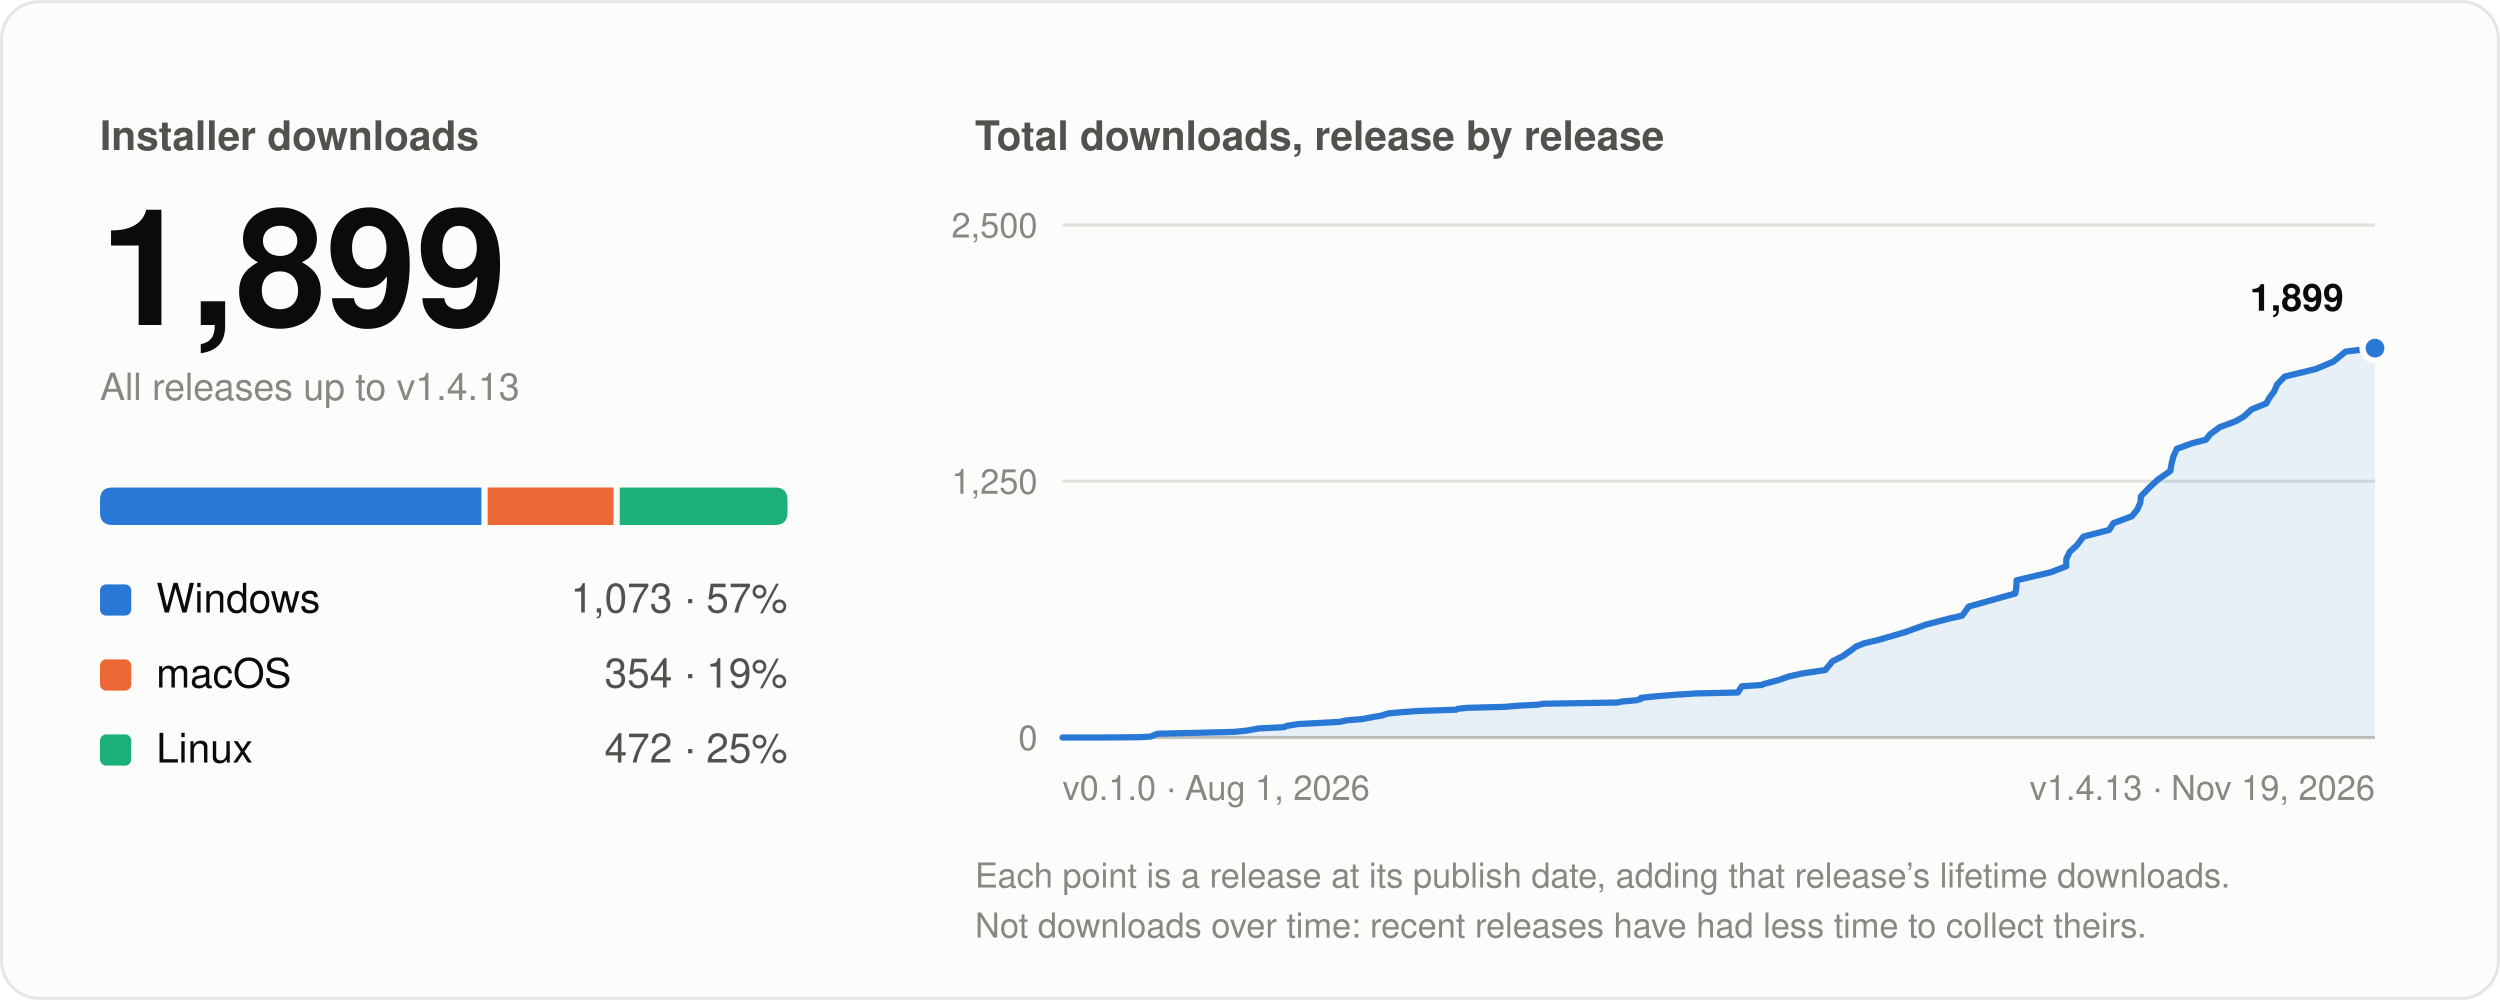
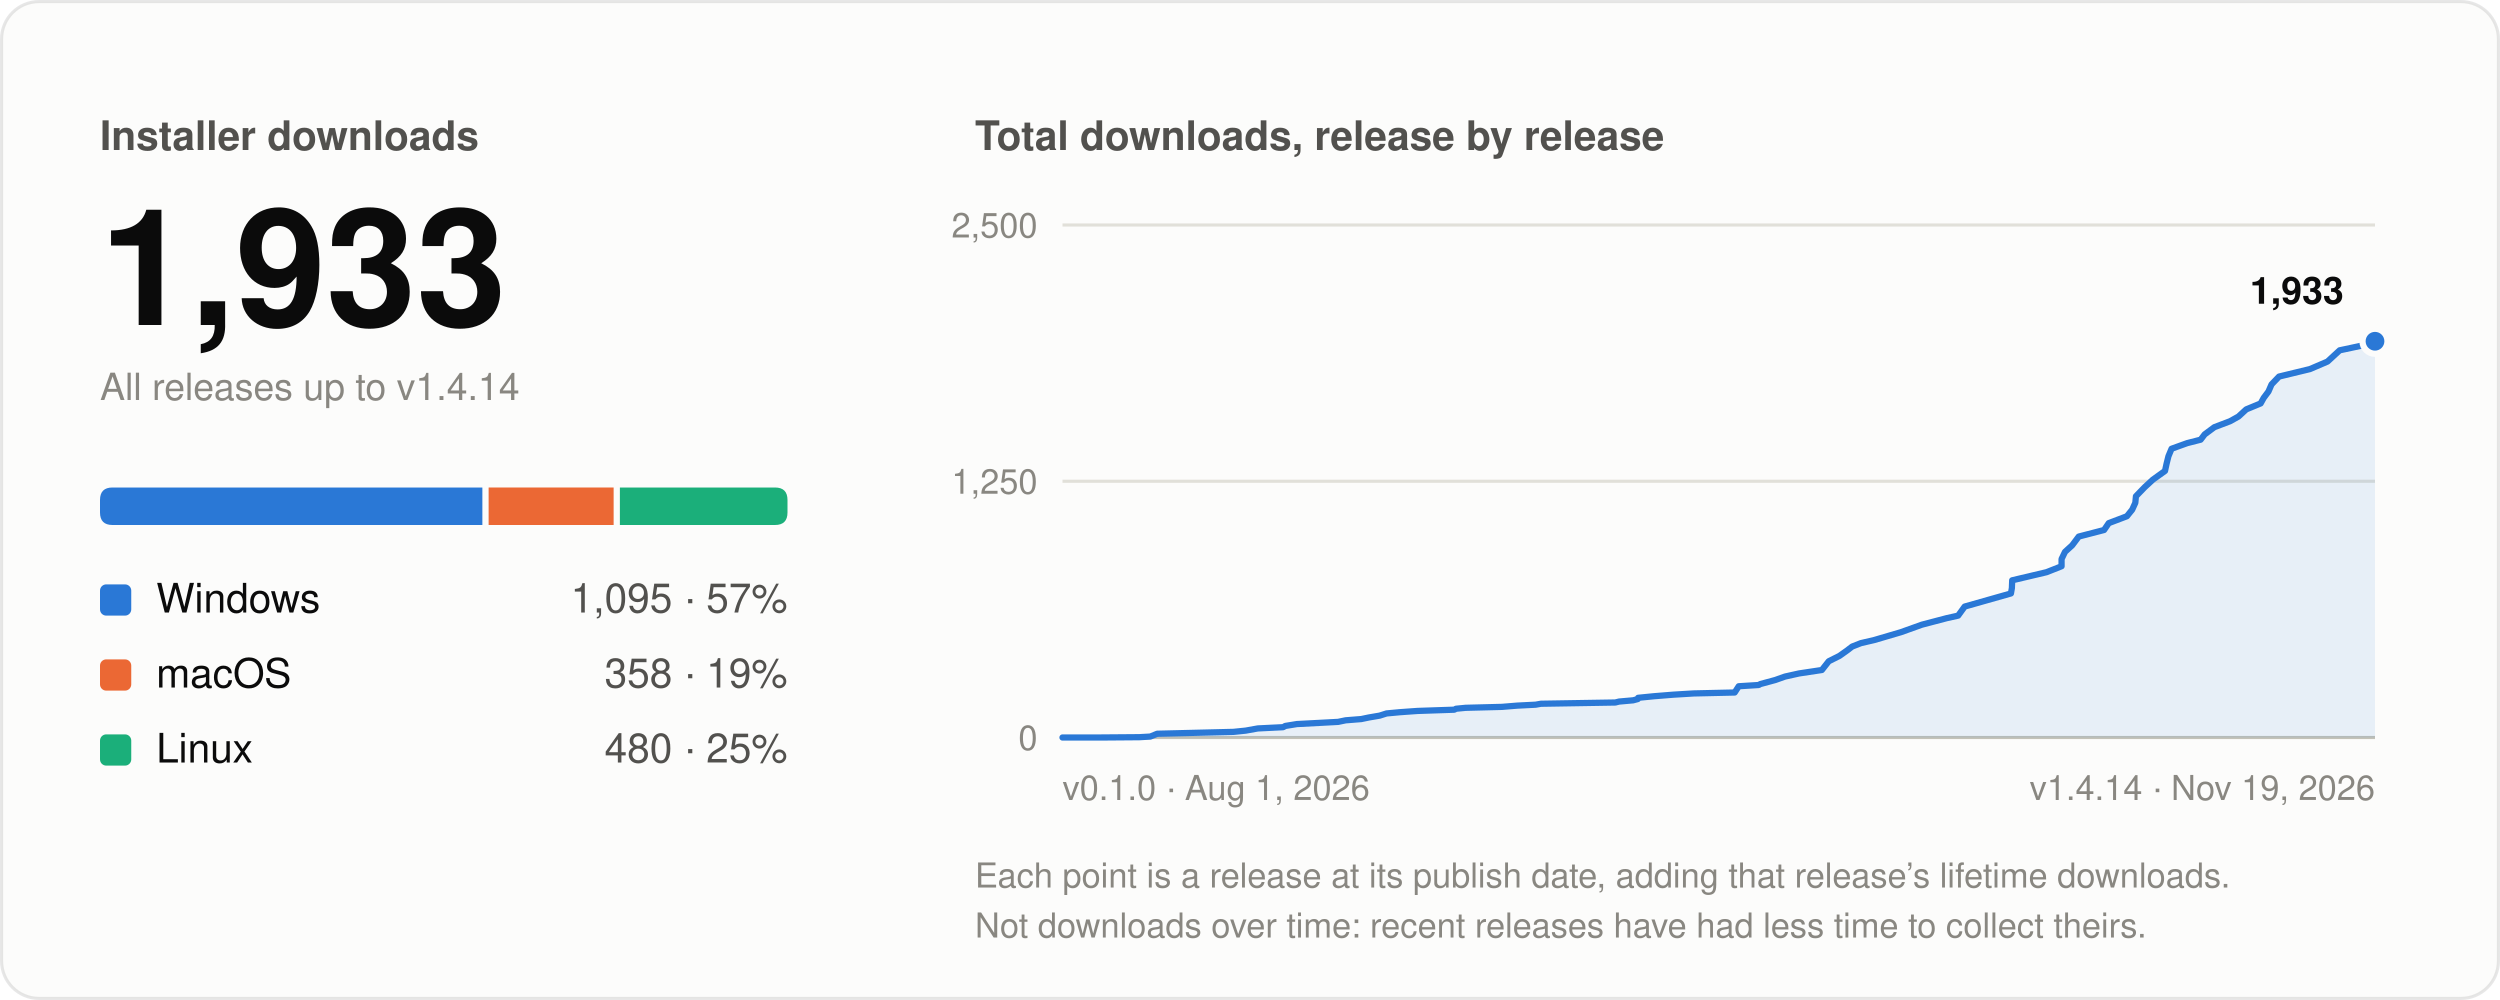
<svg xmlns="http://www.w3.org/2000/svg" width="800" height="320" viewBox="0 0 800 320" role="img" font-family="system-ui, -apple-system, &quot;Segoe UI&quot;, Helvetica, Arial, sans-serif">
  <rect x="0.5" y="0.5" width="799" height="319" rx="12" fill="#fcfcfb" stroke="rgba(11,11,11,0.10)" />
  <text x="32" y="48" font-size="13" font-weight="600" fill="#52514e" text-anchor="start">Installer downloads</text>
-   <text x="32" y="104" font-size="52" font-weight="700" fill="#0b0b0b" text-anchor="start">1,899</text>
-   <text x="32" y="128" font-size="12" font-weight="400" fill="#898781" text-anchor="start">All releases up to v1.4.13</text>
-   <path d="M36,156 H154.047 Q154.047,156 154.047,156 V168 Q154.047,168 154.047,168 H36 Q32,168 32,164 V160 Q32,156 36,156 Z" fill="#2a78d6" />
-   <path d="M156.047,156 H196.313 Q196.313,156 196.313,156 V168 Q196.313,168 196.313,168 H156.047 Q156.047,168 156.047,168 V156 Q156.047,156 156.047,156 Z" fill="#eb6834" />
-   <path d="M198.313,156 H248 Q252,156 252,160 V164 Q252,168 248,168 H198.313 Q198.313,168 198.313,168 V156 Q198.313,156 198.313,156 Z" fill="#1baf7a" />
+   <text x="32" y="104" font-size="52" font-weight="700" fill="#0b0b0b" text-anchor="start">1,933</text>
+   <text x="32" y="128" font-size="12" font-weight="400" fill="#898781" text-anchor="start">All releases up to v1.4.14</text>
+   <path d="M36,156 H154.359 Q154.359,156 154.359,156 V168 Q154.359,168 154.359,168 H36 Q32,168 32,164 V160 Q32,156 36,156 Z" fill="#2a78d6" />
+   <path d="M156.359,156 H196.363 Q196.363,156 196.363,156 V168 Q196.363,168 196.363,168 H156.359 Q156.359,168 156.359,168 V156 Q156.359,156 156.359,156 Z" fill="#eb6834" />
+   <path d="M198.363,156 H248 Q252,156 252,160 V164 Q252,168 248,168 H198.363 Q198.363,168 198.363,168 V156 Q198.363,156 198.363,156 Z" fill="#1baf7a" />
  <rect x="32" y="187" width="10" height="10" rx="2" fill="#2a78d6" />
  <text x="50" y="196" font-size="13" font-weight="400" fill="#0b0b0b" text-anchor="start">Windows</text>
-   <text x="252" y="196" font-size="13" font-weight="400" fill="#52514e" text-anchor="end">1,073 · 57%</text>
+   <text x="252" y="196" font-size="13" font-weight="400" fill="#52514e" text-anchor="end">1,095 · 57%</text>
  <rect x="32" y="211" width="10" height="10" rx="2" fill="#eb6834" />
  <text x="50" y="220" font-size="13" font-weight="400" fill="#0b0b0b" text-anchor="start">macOS</text>
-   <text x="252" y="220" font-size="13" font-weight="400" fill="#52514e" text-anchor="end">354 · 19%</text>
+   <text x="252" y="220" font-size="13" font-weight="400" fill="#52514e" text-anchor="end">358 · 19%</text>
  <rect x="32" y="235" width="10" height="10" rx="2" fill="#1baf7a" />
  <text x="50" y="244" font-size="13" font-weight="400" fill="#0b0b0b" text-anchor="start">Linux</text>
-   <text x="252" y="244" font-size="13" font-weight="400" fill="#52514e" text-anchor="end">472 · 25%</text>
+   <text x="252" y="244" font-size="13" font-weight="400" fill="#52514e" text-anchor="end">480 · 25%</text>
  <text x="312" y="48" font-size="13" font-weight="600" fill="#52514e" text-anchor="start">Total downloads, release by release</text>
  <line x1="340" x2="760" y1="236" y2="236" stroke="#c3c2b7" stroke-width="1" />
  <text x="332" y="240" font-size="11" font-weight="400" fill="#898781" text-anchor="end">0</text>
  <line x1="340" x2="760" y1="154" y2="154" stroke="#e1e0d9" stroke-width="1" />
  <text x="332" y="158" font-size="11" font-weight="400" fill="#898781" text-anchor="end">1,250</text>
  <line x1="340" x2="760" y1="72" y2="72" stroke="#e1e0d9" stroke-width="1" />
  <text x="332" y="76" font-size="11" font-weight="400" fill="#898781" text-anchor="end">2,500</text>
-   <path d="M340.0,236.0 L340.0,236.0 L343.9,236.0 L351.7,236.0 L352.2,236.0 L364.7,235.9 L368.2,235.7 L370.4,234.8 L395.0,234.2 L398.9,233.8 L402.8,233.1 L410.9,232.7 L411.7,232.3 L415.4,231.7 L423.0,231.3 L428.6,231.0 L431.0,230.5 L436.0,230.1 L438.5,229.6 L442.0,229.0 L444.2,228.3 L448.5,227.9 L454.1,227.5 L466.0,227.1 L466.5,226.8 L469.6,226.5 L481.3,226.2 L486.2,225.8 L492.1,225.5 L493.8,225.2 L517.7,224.8 L518.9,224.5 L523.5,224.1 L525.0,223.7 L525.1,223.3 L530.1,222.8 L536.4,222.3 L542.9,221.9 L556.1,221.6 L557.4,219.6 L563.8,219.2 L564.3,218.9 L569.2,217.6 L572.3,216.5 L576.8,215.5 L584.1,214.4 L586.4,211.6 L589.8,209.9 L592.2,208.2 L593.9,206.9 L596.7,205.8 L601.0,204.8 L609.6,202.3 L616.2,199.9 L624.3,197.8 L627.9,197.0 L630.0,194.1 L644.9,189.9 L645.2,188.2 L645.3,185.7 L656.3,183.1 L661.2,181.2 L661.2,178.9 L662.3,176.6 L664.6,174.5 L666.7,171.7 L674.9,169.6 L676.3,167.4 L682.2,165.2 L683.9,163.1 L684.9,160.9 L685.1,158.8 L687.9,155.9 L690.5,153.5 L694.5,150.7 L694.9,148.4 L695.5,146.0 L696.6,143.6 L701.6,141.8 L705.9,140.7 L707.2,139.0 L710.3,136.7 L715.4,134.8 L718.0,133.3 L720.5,131.0 L725.2,129.1 L726.2,127.3 L727.7,125.3 L728.7,123.0 L731.1,120.5 L741.0,118.1 L746.7,115.7 L750.6,112.5 L760.0,111.4 L760.0,236 L340.0,236 Z" fill="#2a78d6" fill-opacity="0.1" />
-   <path d="M340.0,236.0 L340.0,236.0 L343.9,236.0 L351.7,236.0 L352.2,236.0 L364.7,235.9 L368.2,235.7 L370.4,234.8 L395.0,234.2 L398.9,233.8 L402.8,233.1 L410.9,232.7 L411.7,232.3 L415.4,231.7 L423.0,231.3 L428.6,231.0 L431.0,230.5 L436.0,230.1 L438.5,229.6 L442.0,229.0 L444.2,228.3 L448.5,227.9 L454.1,227.5 L466.0,227.1 L466.5,226.8 L469.6,226.5 L481.3,226.2 L486.2,225.8 L492.1,225.5 L493.8,225.2 L517.7,224.8 L518.9,224.5 L523.5,224.1 L525.0,223.7 L525.1,223.3 L530.1,222.8 L536.4,222.3 L542.9,221.9 L556.1,221.6 L557.4,219.6 L563.8,219.2 L564.3,218.9 L569.2,217.6 L572.3,216.5 L576.8,215.5 L584.1,214.4 L586.4,211.6 L589.8,209.9 L592.2,208.2 L593.9,206.9 L596.7,205.8 L601.0,204.8 L609.6,202.3 L616.2,199.9 L624.3,197.8 L627.9,197.0 L630.0,194.1 L644.9,189.9 L645.2,188.2 L645.3,185.7 L656.3,183.1 L661.2,181.2 L661.2,178.9 L662.3,176.6 L664.6,174.5 L666.7,171.7 L674.9,169.6 L676.3,167.4 L682.2,165.2 L683.9,163.1 L684.9,160.9 L685.1,158.8 L687.9,155.9 L690.5,153.5 L694.5,150.7 L694.9,148.4 L695.5,146.0 L696.6,143.6 L701.6,141.8 L705.9,140.7 L707.2,139.0 L710.3,136.7 L715.4,134.8 L718.0,133.3 L720.5,131.0 L725.2,129.1 L726.2,127.3 L727.7,125.3 L728.7,123.0 L731.1,120.5 L741.0,118.1 L746.7,115.7 L750.6,112.5 L760.0,111.4" fill="none" stroke="#2a78d6" stroke-width="2" stroke-linejoin="round" stroke-linecap="round" />
-   <circle cx="760.0" cy="111.4" r="4" fill="#2a78d6" stroke="#fcfcfb" stroke-width="2" />
-   <text x="750" y="99.426" font-size="12" font-weight="600" fill="#0b0b0b" text-anchor="end">1,899</text>
+   <path d="M340.0,236.0 L340.0,236.0 L343.9,236.0 L351.7,236.0 L352.1,236.0 L364.6,235.9 L368.1,235.7 L370.3,234.8 L394.7,234.2 L398.6,233.8 L402.5,233.1 L410.6,232.7 L411.3,232.3 L415.0,231.7 L422.6,231.3 L428.2,231.0 L430.6,230.5 L435.6,230.1 L438.0,229.6 L441.5,229.0 L443.7,228.3 L448.0,227.9 L453.6,227.5 L465.4,227.1 L465.9,226.8 L469.0,226.5 L480.6,226.2 L485.5,225.8 L491.4,225.5 L493.1,225.2 L516.9,224.8 L518.1,224.5 L522.6,224.1 L524.1,223.7 L524.2,223.3 L529.2,222.8 L535.4,222.3 L542.0,221.9 L555.1,221.6 L556.4,219.6 L562.8,219.2 L563.3,218.9 L568.1,217.6 L571.2,216.5 L575.7,215.5 L583.0,214.4 L585.2,211.6 L588.6,209.9 L591.0,208.2 L592.7,206.9 L595.5,205.8 L599.8,204.8 L608.3,202.3 L615.0,199.9 L623.0,197.8 L626.6,197.0 L628.7,194.1 L643.5,189.9 L643.8,188.2 L643.9,185.7 L654.9,183.1 L659.7,181.2 L659.7,178.9 L660.8,176.6 L663.1,174.5 L665.2,171.7 L673.3,169.6 L674.8,167.4 L680.6,165.2 L682.3,163.1 L683.3,160.9 L683.5,158.8 L686.3,155.9 L688.9,153.5 L692.8,150.7 L693.3,148.4 L693.9,146.0 L694.9,143.6 L699.9,141.8 L704.2,140.7 L705.5,139.0 L708.6,136.7 L713.6,134.8 L716.3,133.3 L718.8,131.0 L723.4,129.1 L724.4,127.3 L725.9,125.3 L726.9,123.0 L729.3,120.5 L739.2,118.1 L744.8,115.7 L748.7,112.1 L758.1,110.1 L760.0,109.2 L760.0,236 L340.0,236 Z" fill="#2a78d6" fill-opacity="0.1" />
+   <path d="M340.0,236.0 L340.0,236.0 L343.9,236.0 L351.7,236.0 L352.1,236.0 L364.6,235.9 L368.1,235.7 L370.3,234.8 L394.7,234.2 L398.6,233.8 L402.5,233.1 L410.6,232.7 L411.3,232.3 L415.0,231.7 L422.6,231.3 L428.2,231.0 L430.6,230.5 L435.6,230.1 L438.0,229.6 L441.5,229.0 L443.7,228.3 L448.0,227.9 L453.6,227.5 L465.4,227.1 L465.9,226.8 L469.0,226.5 L480.6,226.2 L485.5,225.8 L491.4,225.5 L493.1,225.2 L516.9,224.8 L518.1,224.5 L522.6,224.1 L524.1,223.7 L524.2,223.3 L529.2,222.8 L535.4,222.3 L542.0,221.9 L555.1,221.6 L556.4,219.6 L562.8,219.2 L563.3,218.9 L568.1,217.6 L571.2,216.5 L575.7,215.5 L583.0,214.4 L585.2,211.6 L588.6,209.9 L591.0,208.2 L592.7,206.9 L595.5,205.8 L599.8,204.8 L608.3,202.3 L615.0,199.9 L623.0,197.8 L626.6,197.0 L628.7,194.1 L643.5,189.9 L643.8,188.2 L643.9,185.7 L654.9,183.1 L659.7,181.2 L659.7,178.9 L660.8,176.6 L663.1,174.5 L665.2,171.7 L673.3,169.6 L674.8,167.4 L680.6,165.2 L682.3,163.1 L683.3,160.9 L683.5,158.8 L686.3,155.9 L688.9,153.5 L692.8,150.7 L693.3,148.4 L693.9,146.0 L694.9,143.6 L699.9,141.8 L704.2,140.7 L705.5,139.0 L708.6,136.7 L713.6,134.8 L716.3,133.3 L718.8,131.0 L723.4,129.1 L724.4,127.3 L725.9,125.3 L726.9,123.0 L729.3,120.5 L739.2,118.1 L744.8,115.7 L748.7,112.1 L758.1,110.1 L760.0,109.2" fill="none" stroke="#2a78d6" stroke-width="2" stroke-linejoin="round" stroke-linecap="round" />
+   <circle cx="760.0" cy="109.2" r="4" fill="#2a78d6" stroke="#fcfcfb" stroke-width="2" />
+   <text x="750" y="97.195" font-size="12" font-weight="600" fill="#0b0b0b" text-anchor="end">1,933</text>
  <text x="340" y="256" font-size="11" font-weight="400" fill="#898781" text-anchor="start">v0.1.0 · Aug 1, 2026</text>
-   <text x="760" y="256" font-size="11" font-weight="400" fill="#898781" text-anchor="end">v1.4.13 · Nov 19, 2026</text>
+   <text x="760" y="256" font-size="11" font-weight="400" fill="#898781" text-anchor="end">v1.4.14 · Nov 19, 2026</text>
  <text x="312" y="284" font-size="11" font-weight="400" fill="#898781" text-anchor="start">Each point is a release at its publish date, adding that release’s lifetime downloads.</text>
  <text x="312" y="300" font-size="11" font-weight="400" fill="#898781" text-anchor="start">Not downloads over time: recent releases have had less time to collect theirs.</text>
</svg>
